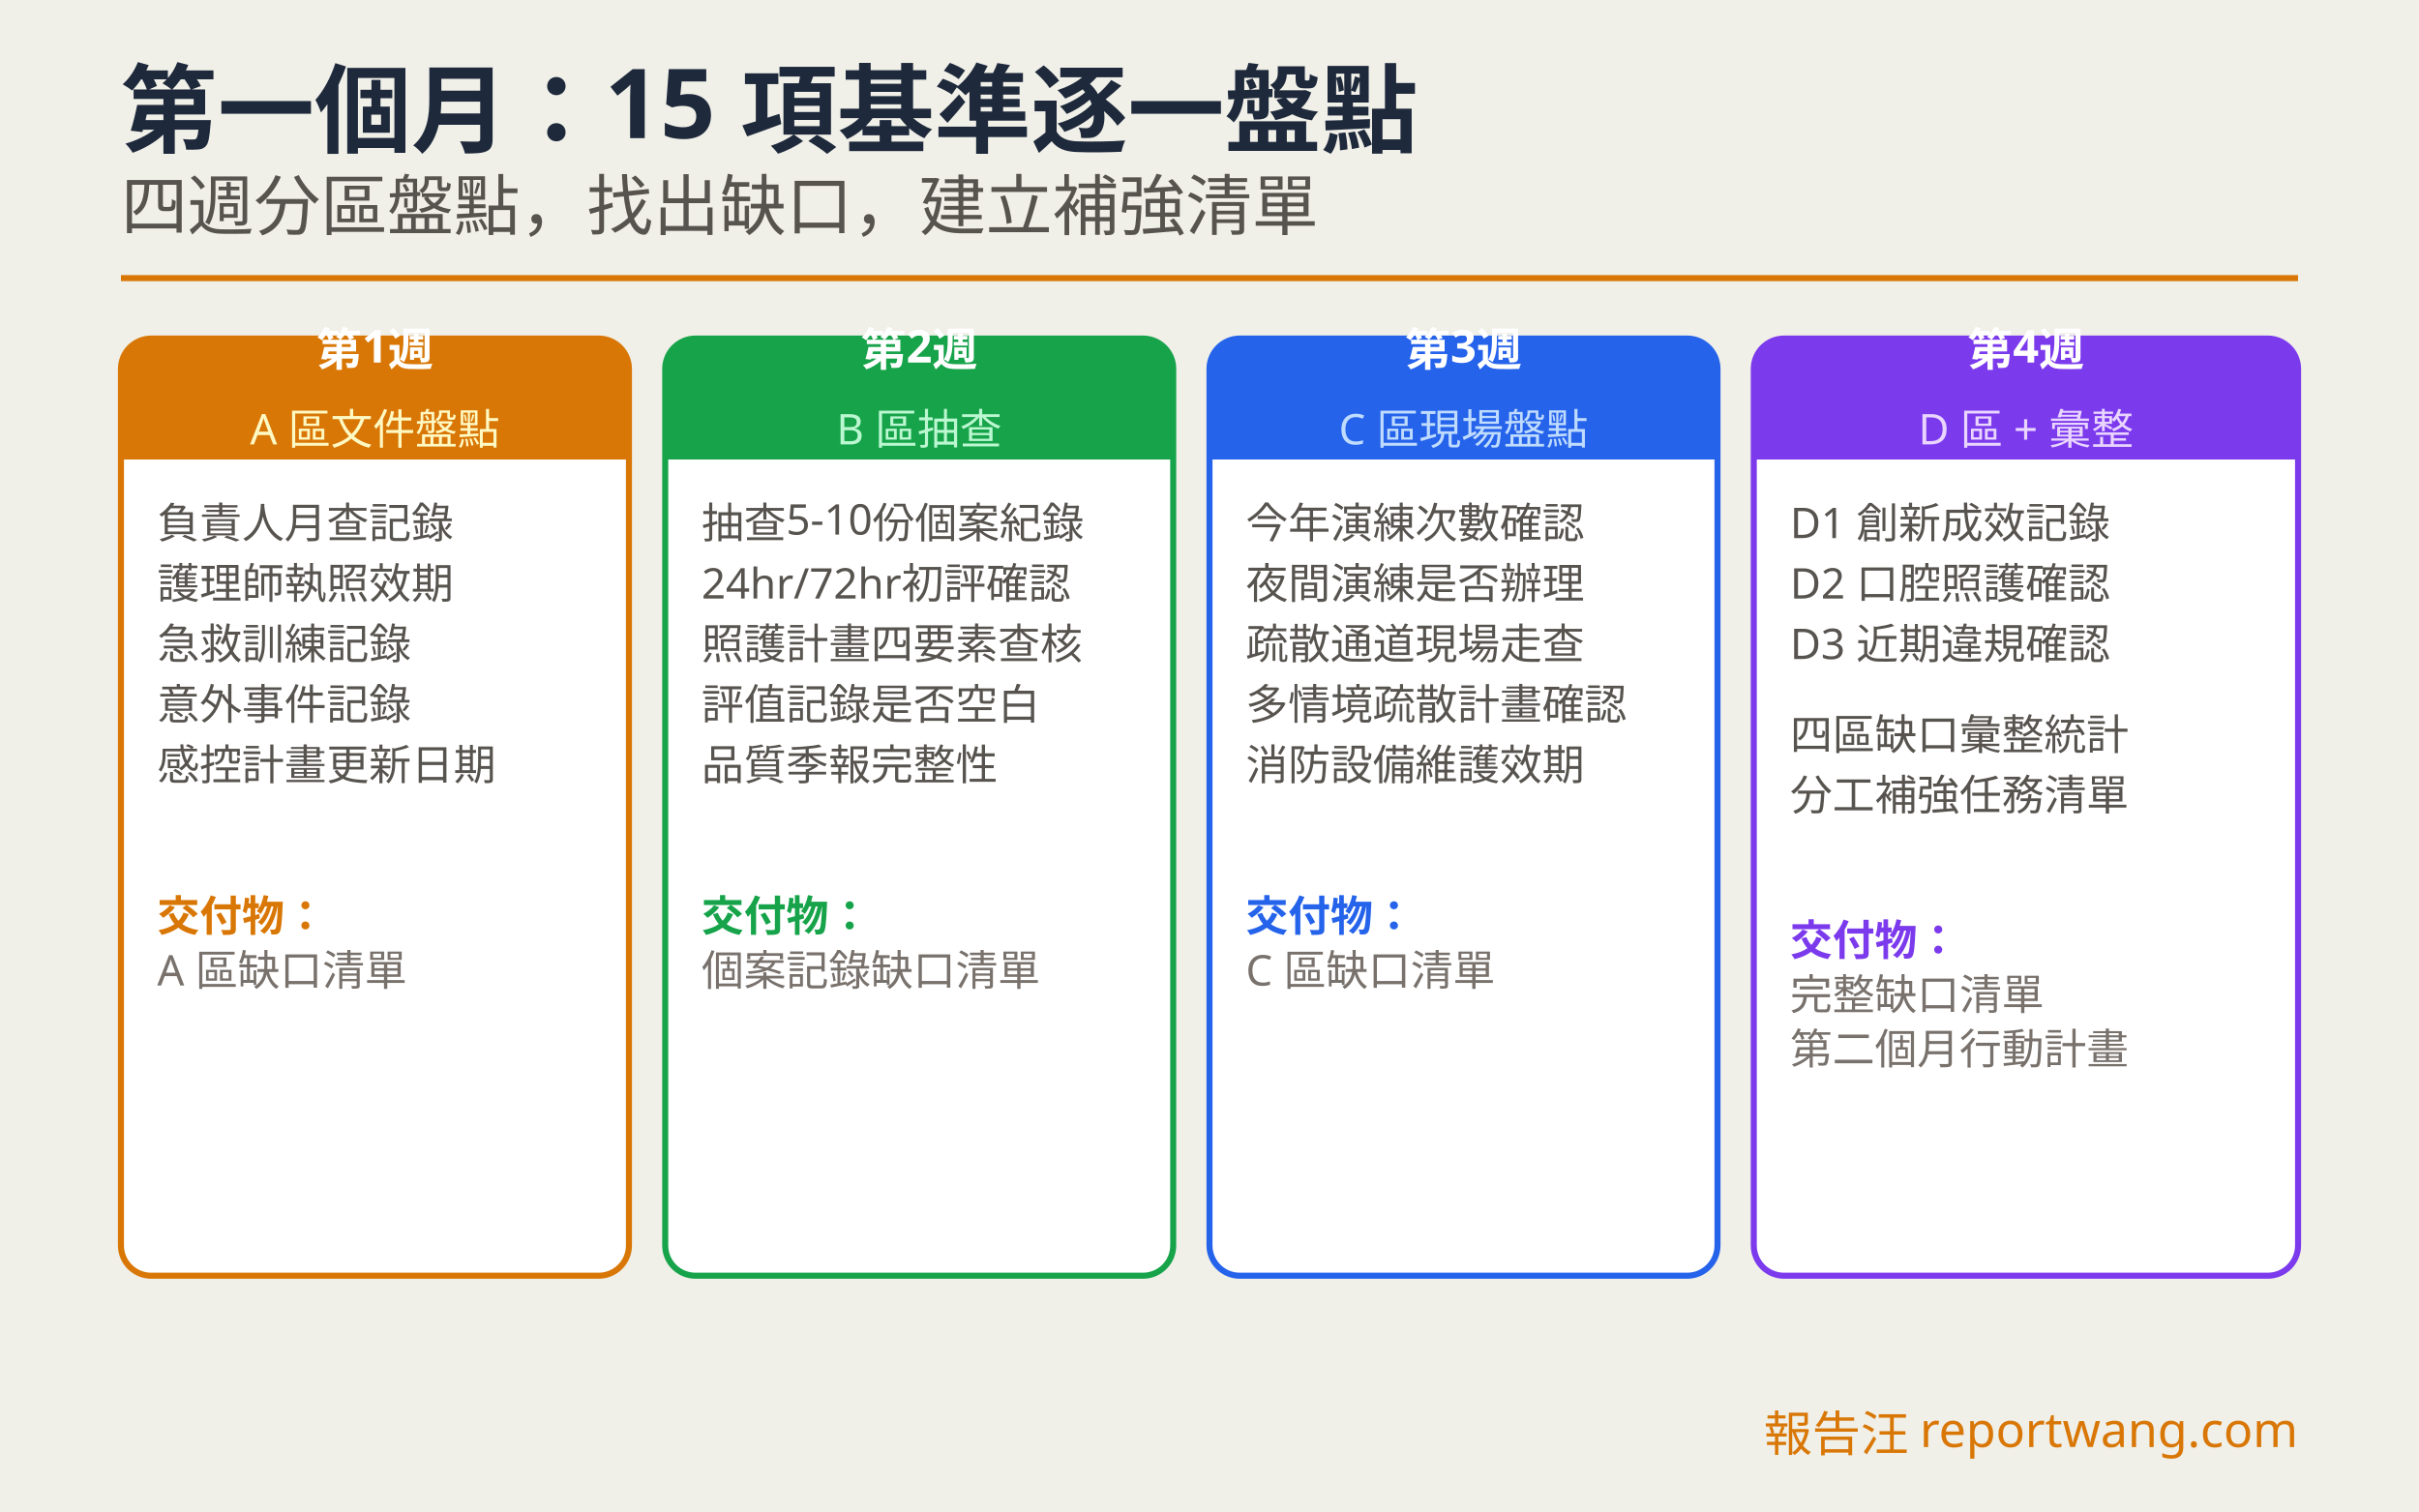
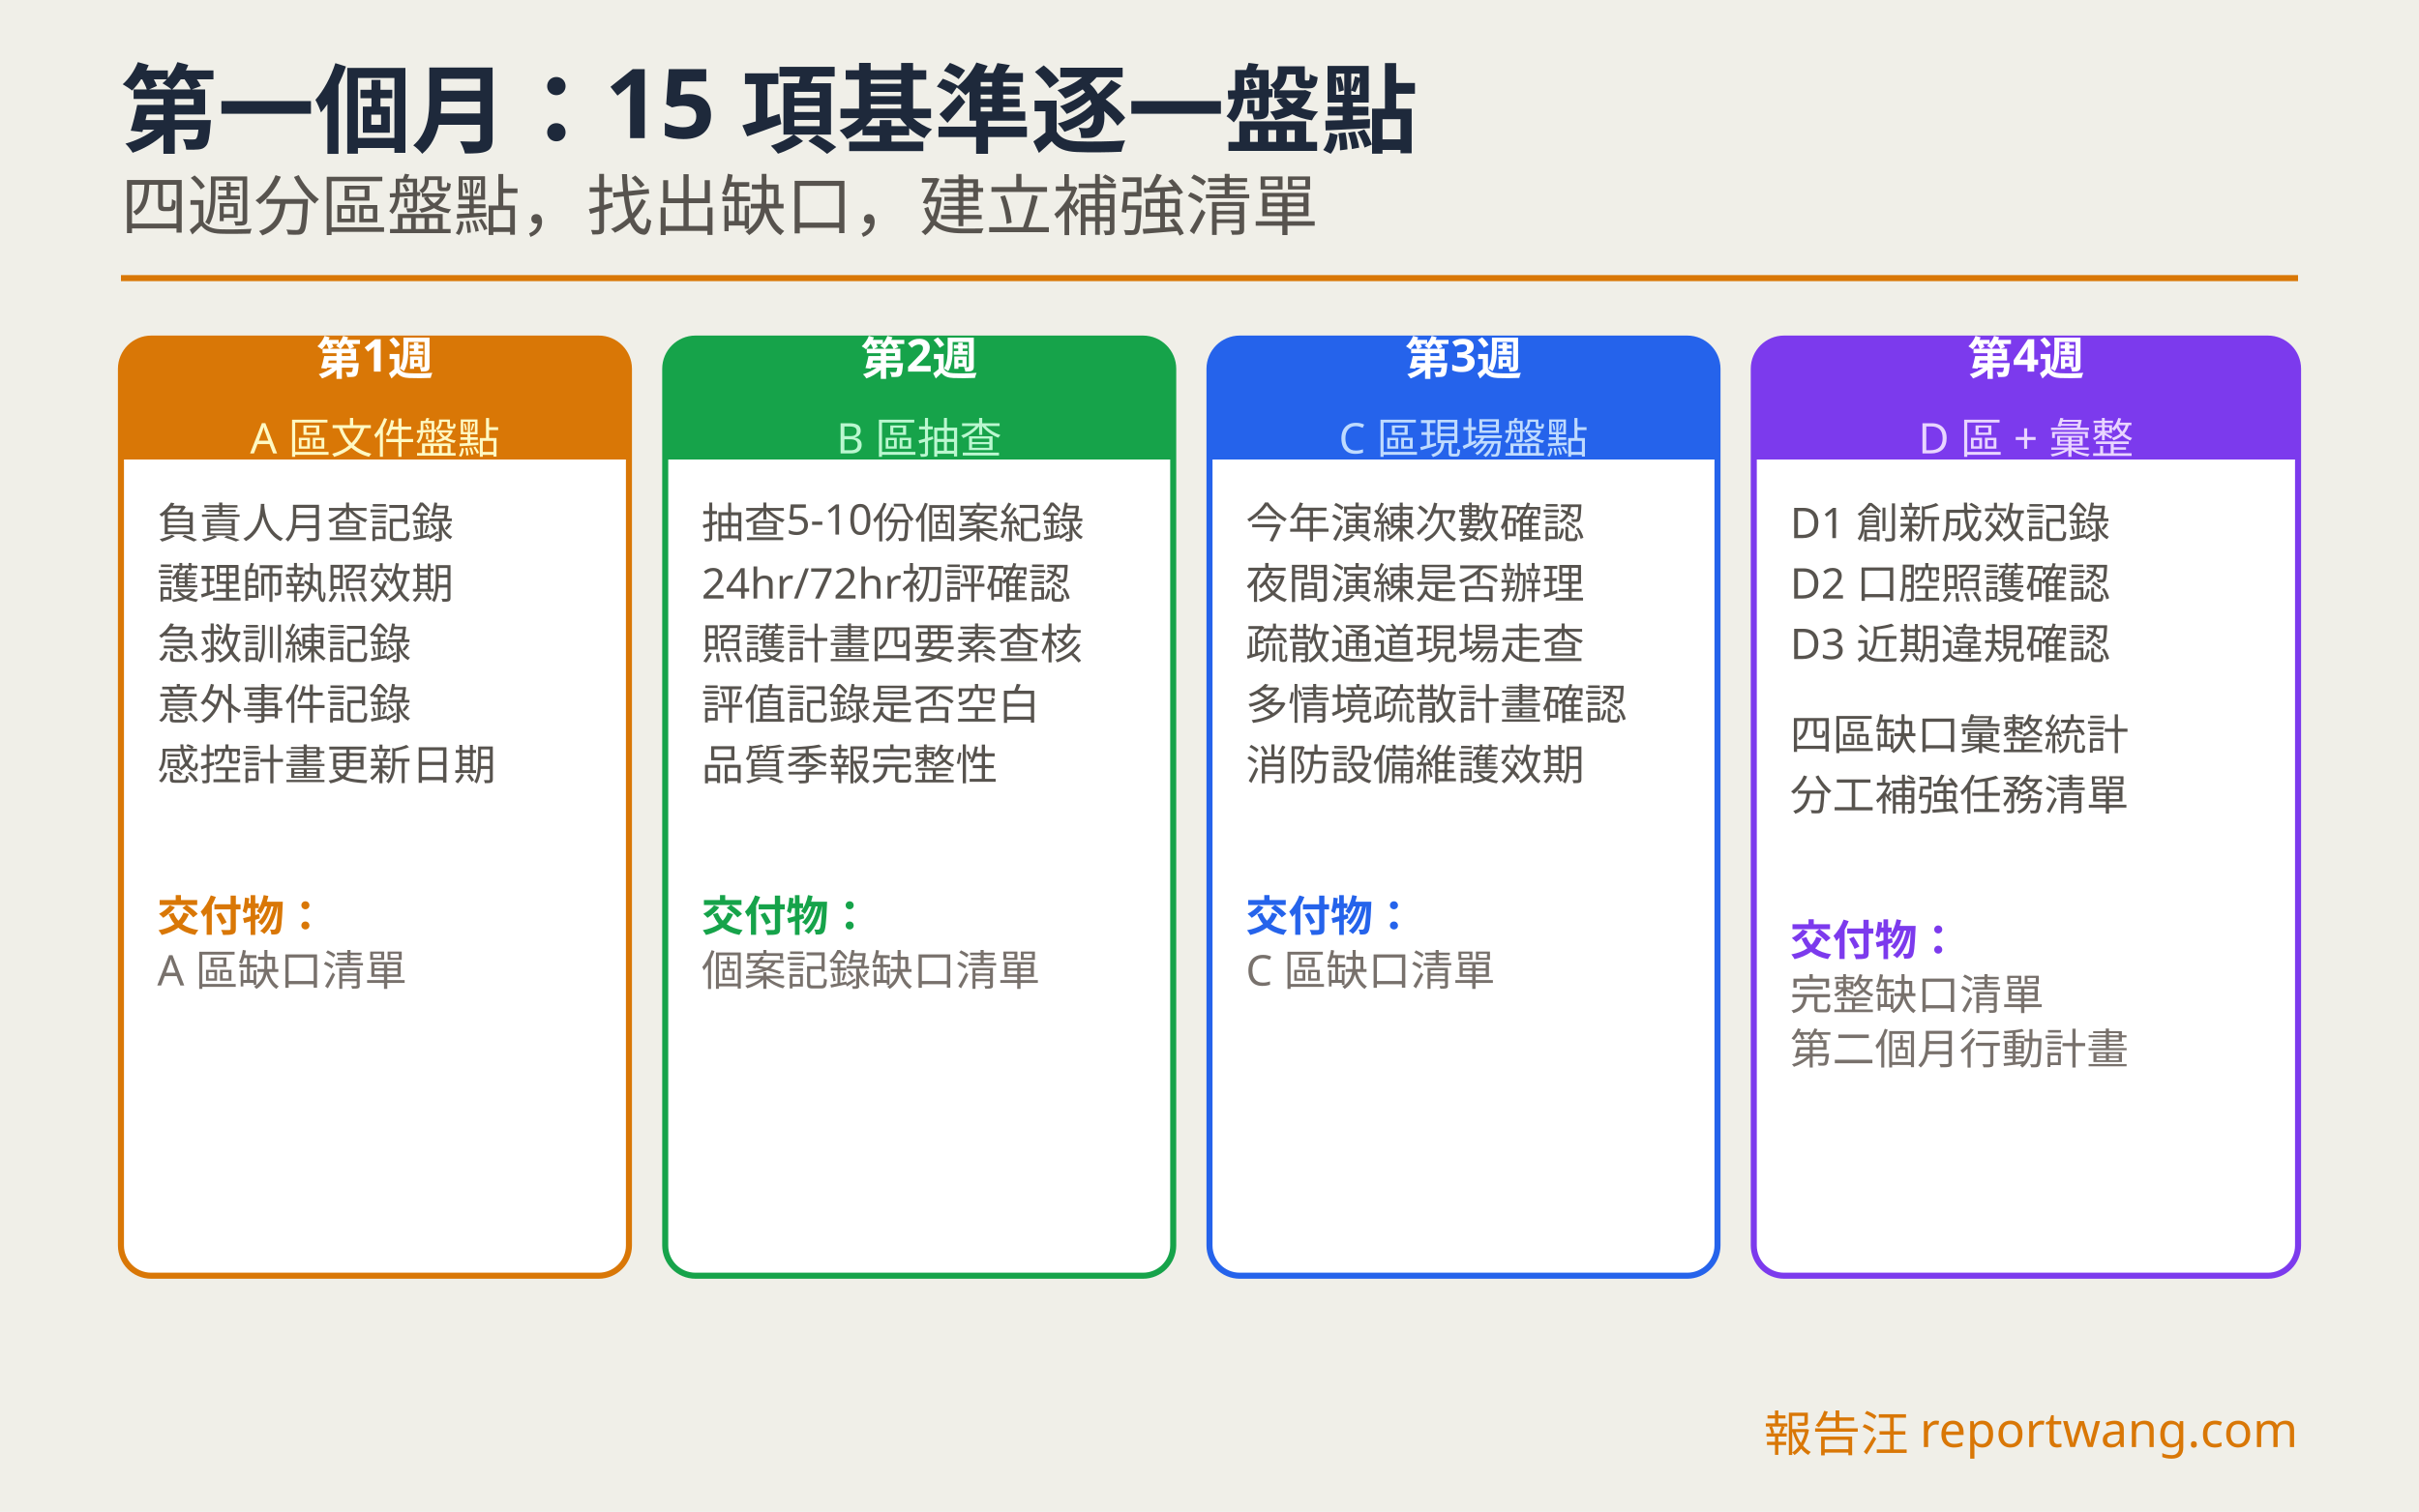
<svg xmlns="http://www.w3.org/2000/svg" width="800" height="500" viewBox="0 0 800 500" font-family="'Noto Sans TC', sans-serif">
  <rect width="800" height="500" fill="#f0efe8" />
  <text x="40" y="48" font-size="32" fill="#1e293b" font-weight="700">第一個月：15 項基準逐一盤點</text>
  <text x="40" y="76" font-size="22" fill="#57534e">四週分區盤點，找出缺口，建立補強清單</text>
  <line x1="40" y1="92" x2="760" y2="92" stroke="#d97706" stroke-width="2" />
  <rect x="40" y="112" width="168" height="310" rx="10" fill="white" stroke="#d97706" stroke-width="2" />
  <rect x="40" y="112" width="168" height="40" rx="10" fill="#d97706" />
  <rect x="40" y="132" width="168" height="20" fill="#d97706" />
-   <text x="124" y="121" font-size="15" fill="#fff" font-weight="700" text-anchor="middle">第1週</text>
-   <text x="124" y="147" font-size="14" fill="#fef9c3" text-anchor="middle">A 區文件盤點</text>
+   <text x="124" y="124" font-size="15" fill="#fff" font-weight="700" text-anchor="middle">第1週</text>
+   <text x="124" y="150" font-size="14" fill="#fef9c3" text-anchor="middle">A 區文件盤點</text>
  <text x="52" y="178" font-size="14" fill="#57534e">負責人月查記錄</text>
  <text x="52" y="198" font-size="14" fill="#57534e">護理師執照效期</text>
  <text x="52" y="218" font-size="14" fill="#57534e">急救訓練記錄</text>
  <text x="52" y="238" font-size="14" fill="#57534e">意外事件記錄</text>
  <text x="52" y="258" font-size="14" fill="#57534e">感控計畫更新日期</text>
  <text x="52" y="308" font-size="14" fill="#d97706" font-weight="600">交付物：</text>
  <text x="52" y="326" font-size="14" fill="#78716c">A 區缺口清單</text>
  <rect x="220" y="112" width="168" height="310" rx="10" fill="white" stroke="#16a34a" stroke-width="2" />
  <rect x="220" y="112" width="168" height="40" rx="10" fill="#16a34a" />
  <rect x="220" y="132" width="168" height="20" fill="#16a34a" />
-   <text x="304" y="121" font-size="15" fill="#fff" font-weight="700" text-anchor="middle">第2週</text>
-   <text x="304" y="147" font-size="14" fill="#bbf7d0" text-anchor="middle">B 區抽查</text>
+   <text x="304" y="124" font-size="15" fill="#fff" font-weight="700" text-anchor="middle">第2週</text>
+   <text x="304" y="150" font-size="14" fill="#bbf7d0" text-anchor="middle">B 區抽查</text>
  <text x="232" y="178" font-size="14" fill="#57534e">抽查5-10份個案紀錄</text>
  <text x="232" y="198" font-size="14" fill="#57534e">24hr/72hr初評確認</text>
  <text x="232" y="218" font-size="14" fill="#57534e">照護計畫四要素查核</text>
  <text x="232" y="238" font-size="14" fill="#57534e">評值記錄是否空白</text>
  <text x="232" y="258" font-size="14" fill="#57534e">品質季報完整性</text>
  <text x="232" y="308" font-size="14" fill="#16a34a" font-weight="600">交付物：</text>
  <text x="232" y="326" font-size="14" fill="#78716c">個案記錄缺口清單</text>
  <rect x="400" y="112" width="168" height="310" rx="10" fill="white" stroke="#2563eb" stroke-width="2" />
  <rect x="400" y="112" width="168" height="40" rx="10" fill="#2563eb" />
  <rect x="400" y="132" width="168" height="20" fill="#2563eb" />
-   <text x="484" y="121" font-size="15" fill="#fff" font-weight="700" text-anchor="middle">第3週</text>
-   <text x="484" y="147" font-size="14" fill="#bfdbfe" text-anchor="middle">C 區現場盤點</text>
+   <text x="484" y="124" font-size="15" fill="#fff" font-weight="700" text-anchor="middle">第3週</text>
+   <text x="484" y="150" font-size="14" fill="#bfdbfe" text-anchor="middle">C 區現場盤點</text>
  <text x="412" y="178" font-size="14" fill="#57534e">今年演練次數確認</text>
  <text x="412" y="198" font-size="14" fill="#57534e">夜間演練是否辦理</text>
  <text x="412" y="218" font-size="14" fill="#57534e">疏散通道現場走查</text>
  <text x="412" y="238" font-size="14" fill="#57534e">多情境疏散計畫確認</text>
  <text x="412" y="258" font-size="14" fill="#57534e">消防設備維護效期</text>
  <text x="412" y="308" font-size="14" fill="#2563eb" font-weight="600">交付物：</text>
  <text x="412" y="326" font-size="14" fill="#78716c">C 區缺口清單</text>
  <rect x="580" y="112" width="180" height="310" rx="10" fill="white" stroke="#7c3aed" stroke-width="2" />
  <rect x="580" y="112" width="180" height="40" rx="10" fill="#7c3aed" />
  <rect x="580" y="132" width="180" height="20" fill="#7c3aed" />
-   <text x="670" y="121" font-size="15" fill="#fff" font-weight="700" text-anchor="middle">第4週</text>
-   <text x="670" y="147" font-size="14" fill="#e9d5ff" text-anchor="middle">D 區 + 彙整</text>
+   <text x="670" y="124" font-size="15" fill="#fff" font-weight="700" text-anchor="middle">第4週</text>
+   <text x="670" y="150" font-size="14" fill="#e9d5ff" text-anchor="middle">D 區 + 彙整</text>
  <text x="592" y="178" font-size="14" fill="#57534e">D1 創新成效記錄</text>
  <text x="592" y="198" font-size="14" fill="#57534e">D2 口腔照護確認</text>
  <text x="592" y="218" font-size="14" fill="#57534e">D3 近期違規確認</text>
  <text x="592" y="248" font-size="14" fill="#57534e">四區缺口彙整統計</text>
  <text x="592" y="268" font-size="14" fill="#57534e">分工補強任務清單</text>
  <text x="592" y="316" font-size="14" fill="#7c3aed" font-weight="600">交付物：</text>
  <text x="592" y="334" font-size="14" fill="#78716c">完整缺口清單</text>
  <text x="592" y="352" font-size="14" fill="#78716c">第二個月行動計畫</text>
  <text x="760" y="480" font-size="16" fill="#d97706" text-anchor="end" font-weight="400">報告汪 reportwang.com</text>
</svg>
